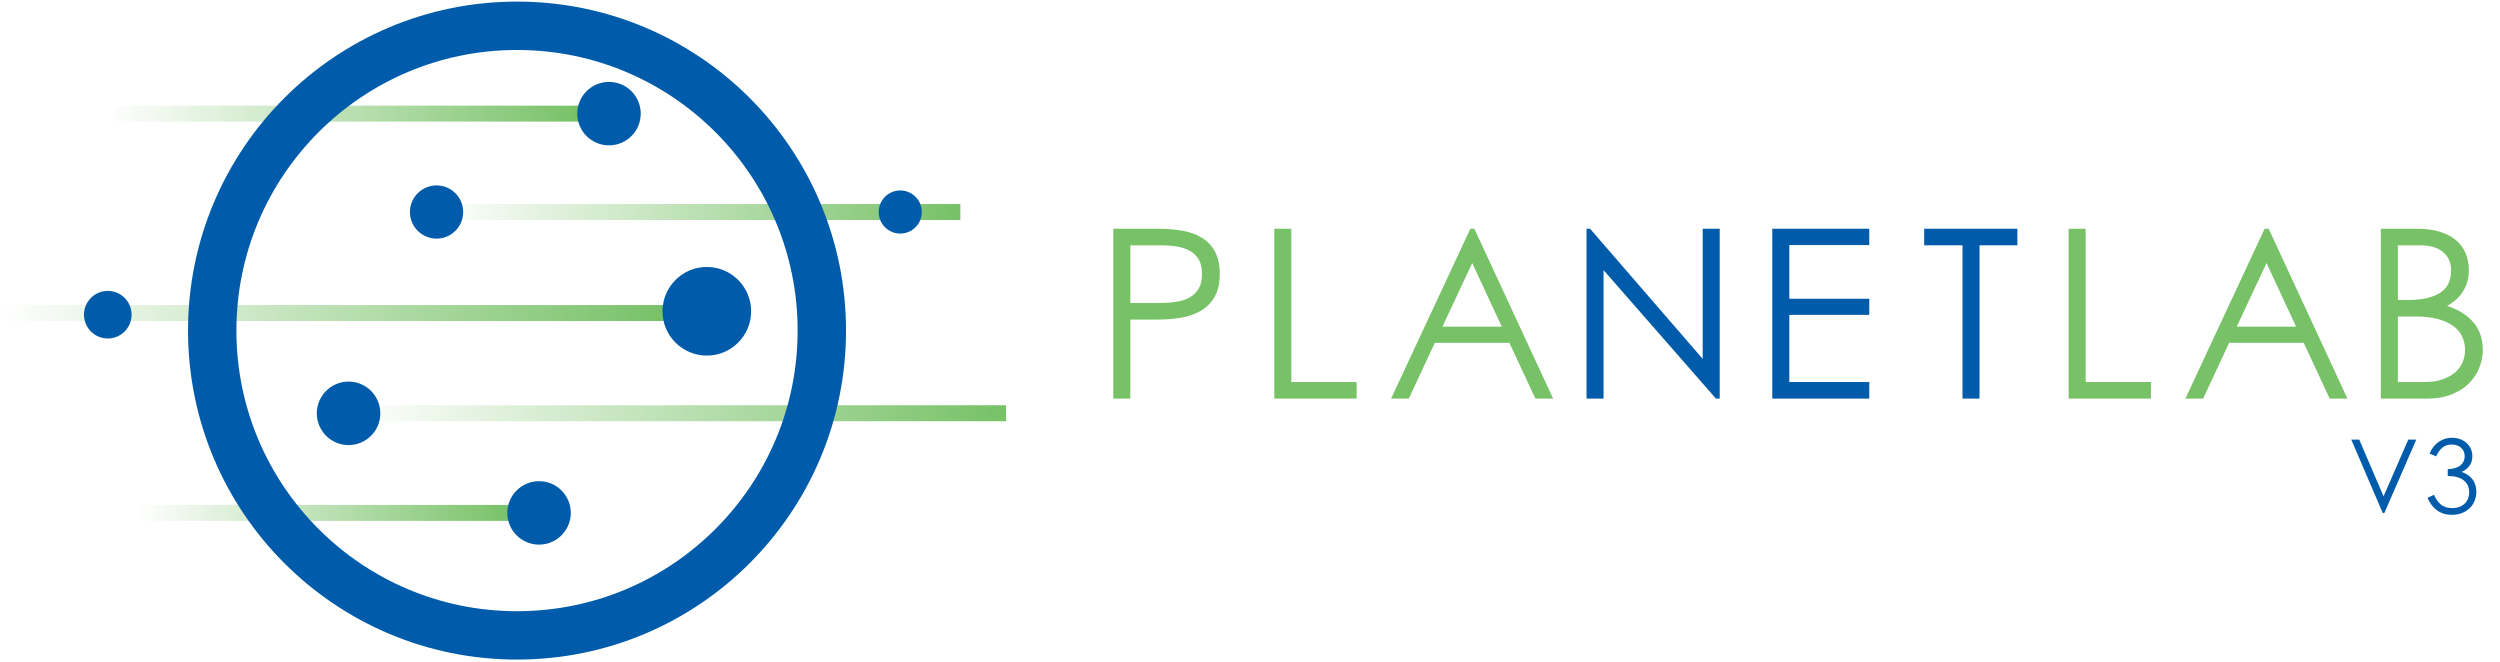
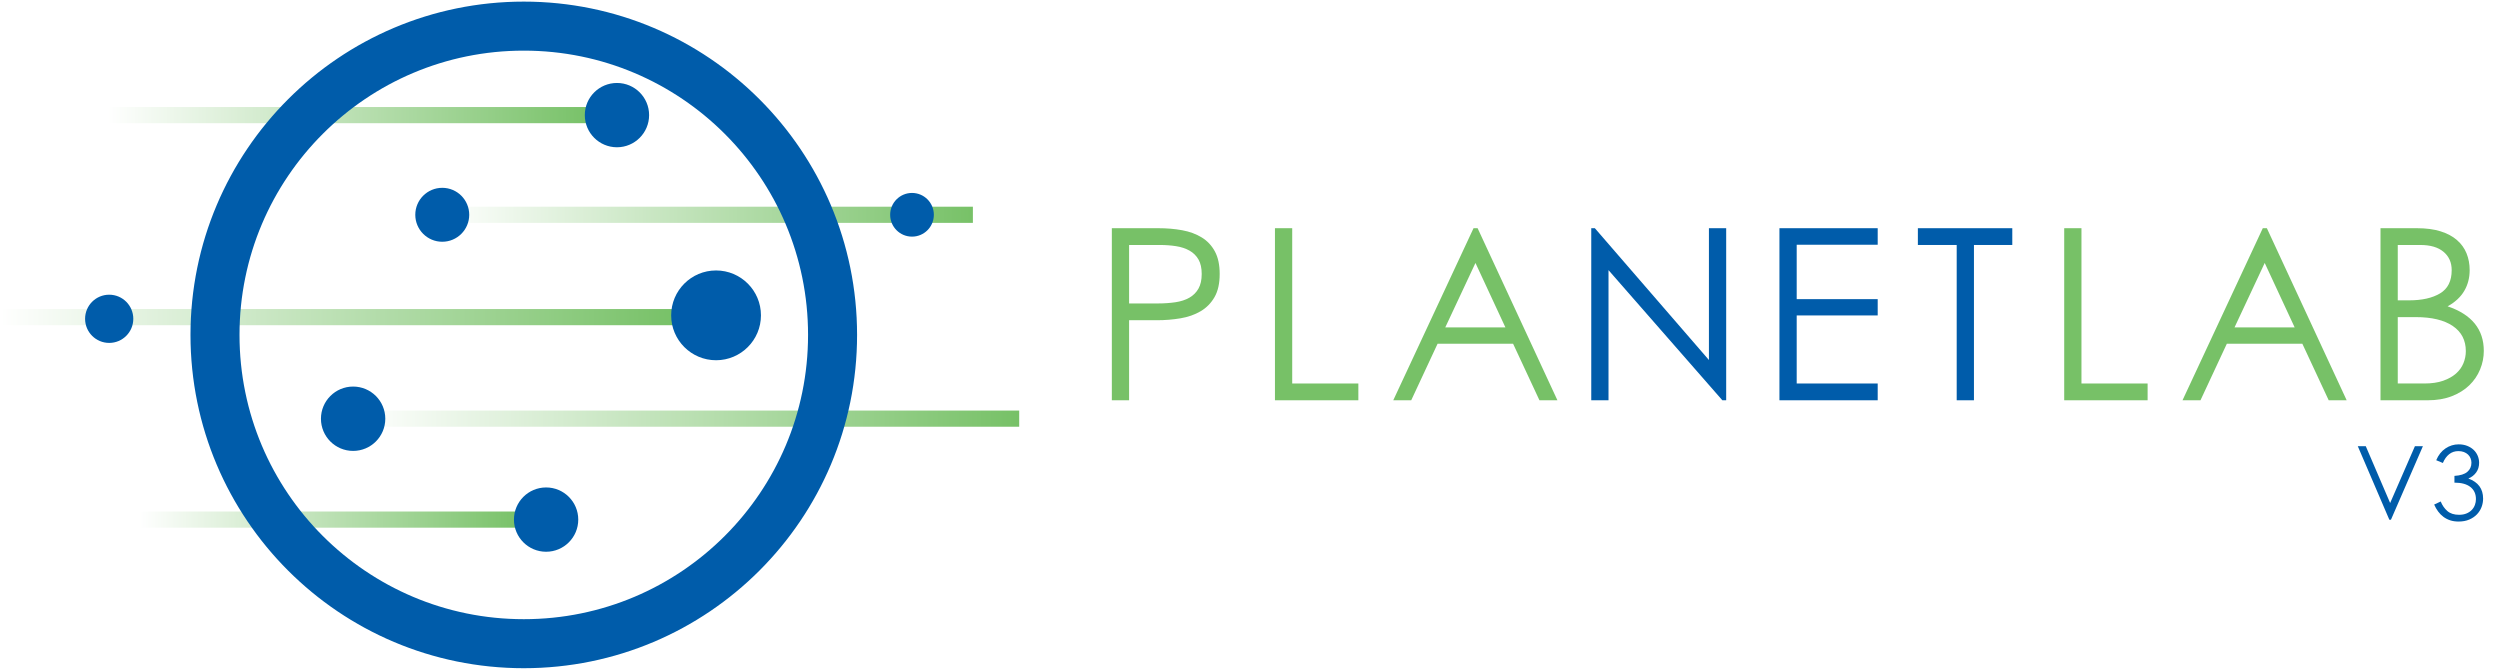
- <svg xmlns="http://www.w3.org/2000/svg" xmlns:xlink="http://www.w3.org/1999/xlink" version="1.1" viewBox="85 97 465 123" width="465" height="123">
+ <svg xmlns="http://www.w3.org/2000/svg" xmlns:xlink="http://www.w3.org/1999/xlink" version="1.1" viewBox="85 97 459 123" width="459" height="123">
  <defs>
    <linearGradient x1="0" x2="1" id="Gradient" gradientUnits="userSpaceOnUse">
      <stop offset="0" stop-color="#77c167" />
      <stop offset="1" stop-color="white" />
    </linearGradient>
    <linearGradient id="Obj_Gradient" xlink:href="#Gradient" gradientTransform="translate(263.6221 136.4354) rotate(180) scale(97.56925)" />
    <linearGradient id="Obj_Gradient_2" xlink:href="#Gradient" gradientTransform="translate(272.126 173.8634) rotate(180) scale(121.9993)" />
    <linearGradient id="Obj_Gradient_3" xlink:href="#Gradient" gradientTransform="translate(209.1484 155.2245) rotate(180) scale(124.109)" />
    <linearGradient id="Obj_Gradient_4" xlink:href="#Gradient" gradientTransform="translate(180.9293 192.3985) rotate(180) scale(70.37815)" />
    <linearGradient id="Obj_Gradient_5" xlink:href="#Gradient" gradientTransform="translate(193.8366 118.1347) rotate(180) scale(88.95466)" />
  </defs>
-   <g id="Logo_v3_horizontal_alt" fill="none" stroke="none" stroke-opacity="1" fill-opacity="1" stroke-dasharray="none">
+   <g id="Logo_v3_horizontal_alt" fill="none" fill-opacity="1" stroke-dasharray="none" stroke-opacity="1" stroke="none">
    <g id="Logo_v3_horizontal_alt_Layer_1">
      <g id="Group_36">
        <g id="Graphic_14">
          <rect x="166.053" y="134.951" width="97.569" height="2.969" fill="url(#Obj_Gradient)" />
        </g>
        <g id="Graphic_13">
          <rect x="150.127" y="172.379" width="121.999" height="2.969" fill="url(#Obj_Gradient_2)" />
        </g>
        <g id="Graphic_12">
          <rect x="85.039" y="153.74" width="124.109" height="2.969" fill="url(#Obj_Gradient_3)" />
        </g>
        <g id="Graphic_11">
          <rect x="110.551" y="190.914" width="70.378" height="2.969" fill="url(#Obj_Gradient_4)" />
        </g>
        <g id="Graphic_10">
          <rect x="104.882" y="116.65" width="88.955" height="2.969" fill="url(#Obj_Gradient_5)" />
        </g>
        <g id="Graphic_9">
          <circle cx="181.166" cy="158.489" r="56.693" stroke="#005caa" stroke-linecap="round" stroke-linejoin="round" stroke-width="9" />
        </g>
        <g id="Graphic_8">
          <circle cx="185.265" cy="192.398" r="5.903" fill="#005caa" />
        </g>
        <g id="Graphic_7">
          <circle cx="149.833" cy="173.88" r="5.907" fill="#005caa" />
        </g>
        <g id="Graphic_6">
          <circle cx="216.469" cy="154.898" r="8.242" fill="#005caa" />
        </g>
        <g id="Graphic_5">
          <circle cx="105.048" cy="155.533" r="4.426" fill="#005caa" />
        </g>
        <g id="Graphic_4">
          <circle cx="252.445" cy="136.435" r="4.011" fill="#005caa" />
        </g>
        <g id="Graphic_3">
          <circle cx="166.198" cy="136.435" r="4.951" fill="#005caa" />
        </g>
        <g id="Graphic_2">
          <circle cx="198.273" cy="118.135" r="5.903" fill="#005caa" />
        </g>
      </g>
-       <g id="Group_37">
-         <g id="Graphic_22">
-           <path d="M 292.073 139.547 L 300.609 139.547 C 302.164 139.547 303.623 139.671 304.987 139.921 C 306.351 140.17 307.547 140.61 308.573 141.241 C 309.6 141.871 310.407 142.729 310.993 143.815 C 311.58 144.9 311.873 146.279 311.873 147.951 C 311.873 149.681 311.558 151.097 310.927 152.197 C 310.297 153.297 309.446 154.162 308.375 154.793 C 307.305 155.423 306.073 155.856 304.679 156.091 C 303.286 156.325 301.841 156.443 300.345 156.443 L 295.241 156.443 L 295.241 171.139 L 292.073 171.139 Z M 295.241 142.627 L 295.241 153.363 L 300.477 153.363 C 301.651 153.363 302.736 153.289 303.733 153.143 C 304.731 152.996 305.589 152.717 306.307 152.307 C 307.026 151.896 307.583 151.339 307.979 150.635 C 308.375 149.931 308.573 149.036 308.573 147.951 C 308.573 146.865 308.375 145.978 307.979 145.289 C 307.583 144.599 307.033 144.057 306.329 143.661 C 305.625 143.265 304.804 142.993 303.865 142.847 C 302.927 142.7 301.915 142.627 300.829 142.627 Z" fill="#77c167" />
+       <g id="Group_38">
+         <g id="Group_42">
+           <g id="Graphic_51">
+             <path d="M 289.134 138.898 L 297.67 138.898 C 299.225 138.898 300.684 139.022 302.048 139.272 C 303.412 139.521 304.607 139.961 305.634 140.592 C 306.661 141.222 307.467 142.08 308.054 143.166 C 308.641 144.251 308.934 145.63 308.934 147.302 C 308.934 149.032 308.619 150.448 307.988 151.548 C 307.357 152.648 306.507 153.513 305.436 154.144 C 304.365 154.774 303.133 155.207 301.74 155.442 C 300.347 155.676 298.902 155.794 297.406 155.794 L 292.302 155.794 L 292.302 170.49 L 289.134 170.49 Z M 292.302 141.978 L 292.302 152.714 L 297.538 152.714 C 298.711 152.714 299.797 152.64 300.794 152.494 C 301.791 152.347 302.649 152.068 303.368 151.658 C 304.087 151.247 304.644 150.69 305.04 149.986 C 305.436 149.282 305.634 148.387 305.634 147.302 C 305.634 146.216 305.436 145.329 305.04 144.64 C 304.644 143.95 304.094 143.408 303.39 143.012 C 302.686 142.616 301.865 142.344 300.926 142.198 C 299.987 142.051 298.975 141.978 297.89 141.978 Z" fill="#77c167" />
+           </g>
+           <g id="Graphic_50">
+             <path d="M 322.25 138.898 L 322.25 167.41 L 334.394 167.41 L 334.394 170.49 L 319.082 170.49 L 319.082 138.898 Z" fill="#77c167" />
+           </g>
+           <g id="Graphic_49">
+             <path d="M 355.542 138.898 L 356.29 138.898 L 370.942 170.49 L 367.642 170.49 L 362.802 160.106 L 348.942 160.106 L 344.102 170.49 L 340.802 170.49 Z M 350.35 157.114 L 361.394 157.114 L 355.894 145.278 Z" fill="#77c167" />
+           </g>
+           <g id="Graphic_48">
+             <path d="M 377.155 170.49 L 377.155 138.898 L 377.815 138.898 L 398.759 163.098 L 398.759 138.898 L 401.927 138.898 L 401.927 170.49 L 401.223 170.49 L 380.323 146.598 L 380.323 170.49 Z" fill="#005caa" />
+           </g>
+           <g id="Graphic_47">
+             <path d="M 411.705 170.49 L 411.705 138.898 L 429.745 138.898 L 429.745 141.934 L 414.873 141.934 L 414.873 151.922 L 429.745 151.922 L 429.745 154.914 L 414.873 154.914 L 414.873 167.41 L 429.745 167.41 L 429.745 170.49 Z" fill="#005caa" />
+           </g>
+           <g id="Graphic_46">
+             <path d="M 437.121 138.898 L 454.457 138.898 L 454.457 141.978 L 447.417 141.978 L 447.417 170.49 L 444.249 170.49 L 444.249 141.978 L 437.121 141.978 Z" fill="#005caa" />
+           </g>
+           <g id="Graphic_45">
+             <path d="M 467.157 138.898 L 467.157 167.41 L 479.301 167.41 L 479.301 170.49 L 463.989 170.49 L 463.989 138.898 Z" fill="#77c167" />
+           </g>
+           <g id="Graphic_44">
+             <path d="M 500.449 138.898 L 501.197 138.898 L 515.849 170.49 L 512.549 170.49 L 507.709 160.106 L 493.849 160.106 L 489.009 170.49 L 485.709 170.49 Z M 495.257 157.114 L 506.301 157.114 L 500.801 145.278 Z" fill="#77c167" />
+           </g>
+           <g id="Graphic_43">
+             <path d="M 522.062 138.898 L 528.75 138.898 C 530.422 138.898 531.867 139.088 533.084 139.47 C 534.301 139.851 535.306 140.386 536.098 141.076 C 536.89 141.765 537.477 142.579 537.858 143.518 C 538.239 144.456 538.43 145.483 538.43 146.598 C 538.43 148.006 538.1 149.274 537.44 150.404 C 536.78 151.533 535.761 152.479 534.382 153.242 C 538.811 154.738 541.026 157.466 541.026 161.426 C 541.026 162.599 540.799 163.736 540.344 164.836 C 539.889 165.936 539.229 166.904 538.364 167.74 C 537.499 168.576 536.428 169.243 535.152 169.742 C 533.876 170.24 532.402 170.49 530.73 170.49 L 522.062 170.49 Z M 525.23 155.222 L 525.23 167.41 L 530.114 167.41 C 531.463 167.41 532.615 167.241 533.568 166.904 C 534.521 166.566 535.306 166.126 535.922 165.584 C 536.538 165.041 536.993 164.41 537.286 163.692 C 537.579 162.973 537.726 162.232 537.726 161.47 C 537.726 159.475 536.927 157.935 535.328 156.85 C 533.729 155.764 531.463 155.222 528.53 155.222 Z M 525.23 141.978 L 525.23 152.142 L 527.342 152.142 C 529.689 152.142 531.573 151.716 532.996 150.866 C 534.419 150.015 535.13 148.592 535.13 146.598 C 535.13 145.19 534.631 144.068 533.634 143.232 C 532.637 142.396 531.214 141.978 529.366 141.978 Z" fill="#77c167" />
+           </g>
        </g>
-         <g id="Graphic_23">
-           <path d="M 325.189 139.547 L 325.189 168.059 L 337.333 168.059 L 337.333 171.139 L 322.021 171.139 L 322.021 139.547 Z" fill="#77c167" />
-         </g>
-         <g id="Graphic_24">
-           <path d="M 358.481 139.547 L 359.229 139.547 L 373.881 171.139 L 370.581 171.139 L 365.741 160.755 L 351.881 160.755 L 347.041 171.139 L 343.741 171.139 Z M 353.289 157.763 L 364.333 157.763 L 358.833 145.927 Z" fill="#77c167" />
-         </g>
-         <g id="Graphic_25">
-           <path d="M 380.095 171.139 L 380.095 139.547 L 380.755 139.547 L 401.699 163.747 L 401.699 139.547 L 404.867 139.547 L 404.867 171.139 L 404.163 171.139 L 383.263 147.247 L 383.263 171.139 Z" fill="#005caa" />
-         </g>
-         <g id="Graphic_26">
-           <path d="M 414.644 171.139 L 414.644 139.547 L 432.684 139.547 L 432.684 142.583 L 417.812 142.583 L 417.812 152.571 L 432.684 152.571 L 432.684 155.563 L 417.812 155.563 L 417.812 168.059 L 432.684 168.059 L 432.684 171.139 Z" fill="#005caa" />
-         </g>
-         <g id="Graphic_27">
-           <path d="M 442.895 139.547 L 460.231 139.547 L 460.231 142.627 L 453.191 142.627 L 453.191 171.139 L 450.023 171.139 L 450.023 142.627 L 442.895 142.627 Z" fill="#005caa" />
-         </g>
-         <g id="Graphic_28">
-           <path d="M 472.931 139.547 L 472.931 168.059 L 485.075 168.059 L 485.075 171.139 L 469.763 171.139 L 469.763 139.547 Z" fill="#77c167" />
-         </g>
-         <g id="Graphic_29">
-           <path d="M 506.223 139.547 L 506.971 139.547 L 521.623 171.139 L 518.323 171.139 L 513.483 160.755 L 499.623 160.755 L 494.783 171.139 L 491.483 171.139 Z M 501.031 157.763 L 512.075 157.763 L 506.575 145.927 Z" fill="#77c167" />
-         </g>
-         <g id="Graphic_30">
-           <path d="M 527.836 139.547 L 534.524 139.547 C 536.196 139.547 537.641 139.737 538.858 140.119 C 540.075 140.5 541.08 141.035 541.872 141.725 C 542.664 142.414 543.251 143.228 543.632 144.167 C 544.013 145.105 544.204 146.132 544.204 147.247 C 544.204 148.655 543.874 149.923 543.214 151.053 C 542.554 152.182 541.535 153.128 540.156 153.891 C 544.586 155.387 546.8 158.115 546.8 162.075 C 546.8 163.248 546.573 164.385 546.118 165.485 C 545.663 166.585 545.003 167.553 544.138 168.389 C 543.273 169.225 542.202 169.892 540.926 170.391 C 539.65 170.889 538.176 171.139 536.504 171.139 L 527.836 171.139 Z M 531.004 155.871 L 531.004 168.059 L 535.888 168.059 C 537.237 168.059 538.389 167.89 539.342 167.553 C 540.295 167.215 541.08 166.775 541.696 166.233 C 542.312 165.69 542.767 165.059 543.06 164.341 C 543.353 163.622 543.5 162.881 543.5 162.119 C 543.5 160.124 542.701 158.584 541.102 157.499 C 539.503 156.413 537.237 155.871 534.304 155.871 Z M 531.004 142.627 L 531.004 152.791 L 533.116 152.791 C 535.463 152.791 537.347 152.365 538.77 151.515 C 540.193 150.664 540.904 149.241 540.904 147.247 C 540.904 145.839 540.405 144.717 539.408 143.881 C 538.411 143.045 536.988 142.627 535.14 142.627 Z" fill="#77c167" />
-         </g>
-       </g>
-       <g id="Group_34">
-         <g id="Graphic_32">
-           <path d="M 522.334 178.766 L 523.817 178.766 L 528.341 189.315 L 532.941 178.766 L 534.423 178.766 L 528.493 192.414 L 528.188 192.414 Z" fill="#005caa" />
-         </g>
-         <g id="Graphic_33">
-           <path d="M 536.514 189.601 L 537.731 189.03 C 538.022 189.753 538.434 190.345 538.966 190.808 C 539.499 191.27 540.221 191.501 541.133 191.501 C 541.665 191.501 542.128 191.419 542.521 191.254 C 542.914 191.09 543.24 190.871 543.5 190.598 C 543.76 190.326 543.953 190.016 544.08 189.667 C 544.206 189.319 544.27 188.961 544.27 188.593 C 544.27 187.63 543.927 186.879 543.243 186.341 C 542.559 185.802 541.57 185.533 540.278 185.533 L 540.278 184.278 C 541.368 184.215 542.166 183.965 542.673 183.527 C 543.18 183.09 543.433 182.529 543.433 181.845 C 543.433 181.554 543.379 181.275 543.272 181.009 C 543.164 180.743 543.005 180.511 542.796 180.315 C 542.587 180.119 542.334 179.963 542.036 179.849 C 541.738 179.735 541.399 179.678 541.019 179.678 C 540.347 179.678 539.771 179.871 539.289 180.258 C 538.808 180.644 538.421 181.186 538.13 181.883 L 536.894 181.37 C 537.3 180.407 537.876 179.675 538.624 179.174 C 539.372 178.674 540.183 178.424 541.057 178.424 C 541.64 178.424 542.166 178.516 542.635 178.699 C 543.104 178.883 543.503 179.13 543.832 179.441 C 544.162 179.751 544.415 180.115 544.593 180.534 C 544.77 180.952 544.859 181.389 544.859 181.845 C 544.859 182.529 544.681 183.122 544.327 183.622 C 543.972 184.123 543.484 184.506 542.863 184.772 C 544.688 185.431 545.6 186.673 545.6 188.498 C 545.6 189.03 545.505 189.55 545.315 190.057 C 545.125 190.564 544.84 191.017 544.46 191.416 C 544.08 191.815 543.604 192.138 543.034 192.385 C 542.464 192.632 541.798 192.756 541.038 192.756 C 540.468 192.756 539.952 192.68 539.489 192.528 C 539.026 192.376 538.608 192.16 538.234 191.882 C 537.861 191.603 537.531 191.27 537.246 190.884 C 536.961 190.497 536.717 190.069 536.514 189.601 Z" fill="#005caa" />
+         <g id="Group_39">
+           <g id="Graphic_41">
+             <path d="M 517.89 178.921 L 519.356 178.921 L 523.83 189.354 L 528.379 178.921 L 529.845 178.921 L 523.981 192.418 L 523.68 192.418 Z" fill="#005caa" />
+           </g>
+           <g id="Graphic_40">
+             <path d="M 531.913 189.636 L 533.116 189.072 C 533.404 189.786 533.812 190.372 534.338 190.829 C 534.864 191.287 535.578 191.515 536.481 191.515 C 537.007 191.515 537.464 191.434 537.853 191.271 C 538.241 191.108 538.564 190.892 538.821 190.622 C 539.078 190.353 539.269 190.046 539.394 189.701 C 539.52 189.357 539.582 189.003 539.582 188.639 C 539.582 187.687 539.244 186.944 538.567 186.412 C 537.891 185.879 536.913 185.613 535.635 185.613 L 535.635 184.372 C 536.713 184.31 537.502 184.062 538.003 183.63 C 538.505 183.197 538.755 182.643 538.755 181.966 C 538.755 181.678 538.702 181.402 538.595 181.139 C 538.489 180.876 538.332 180.647 538.125 180.453 C 537.919 180.259 537.668 180.105 537.374 179.992 C 537.079 179.88 536.744 179.823 536.368 179.823 C 535.704 179.823 535.134 180.014 534.657 180.397 C 534.181 180.779 533.799 181.315 533.511 182.004 L 532.289 181.496 C 532.69 180.544 533.26 179.82 534 179.325 C 534.739 178.83 535.541 178.583 536.406 178.583 C 536.982 178.583 537.502 178.674 537.966 178.855 C 538.429 179.037 538.824 179.281 539.15 179.588 C 539.476 179.895 539.726 180.256 539.902 180.669 C 540.077 181.083 540.165 181.515 540.165 181.966 C 540.165 182.643 539.99 183.229 539.639 183.724 C 539.288 184.219 538.805 184.598 538.191 184.861 C 539.996 185.513 540.898 186.741 540.898 188.545 C 540.898 189.072 540.804 189.585 540.616 190.087 C 540.428 190.588 540.146 191.036 539.77 191.431 C 539.394 191.825 538.924 192.145 538.361 192.389 C 537.797 192.634 537.139 192.756 536.387 192.756 C 535.823 192.756 535.312 192.681 534.855 192.53 C 534.397 192.38 533.984 192.167 533.614 191.891 C 533.244 191.616 532.919 191.287 532.637 190.904 C 532.355 190.522 532.114 190.099 531.913 189.636 Z" fill="#005caa" />
+           </g>
        </g>
      </g>
    </g>
  </g>
</svg>
